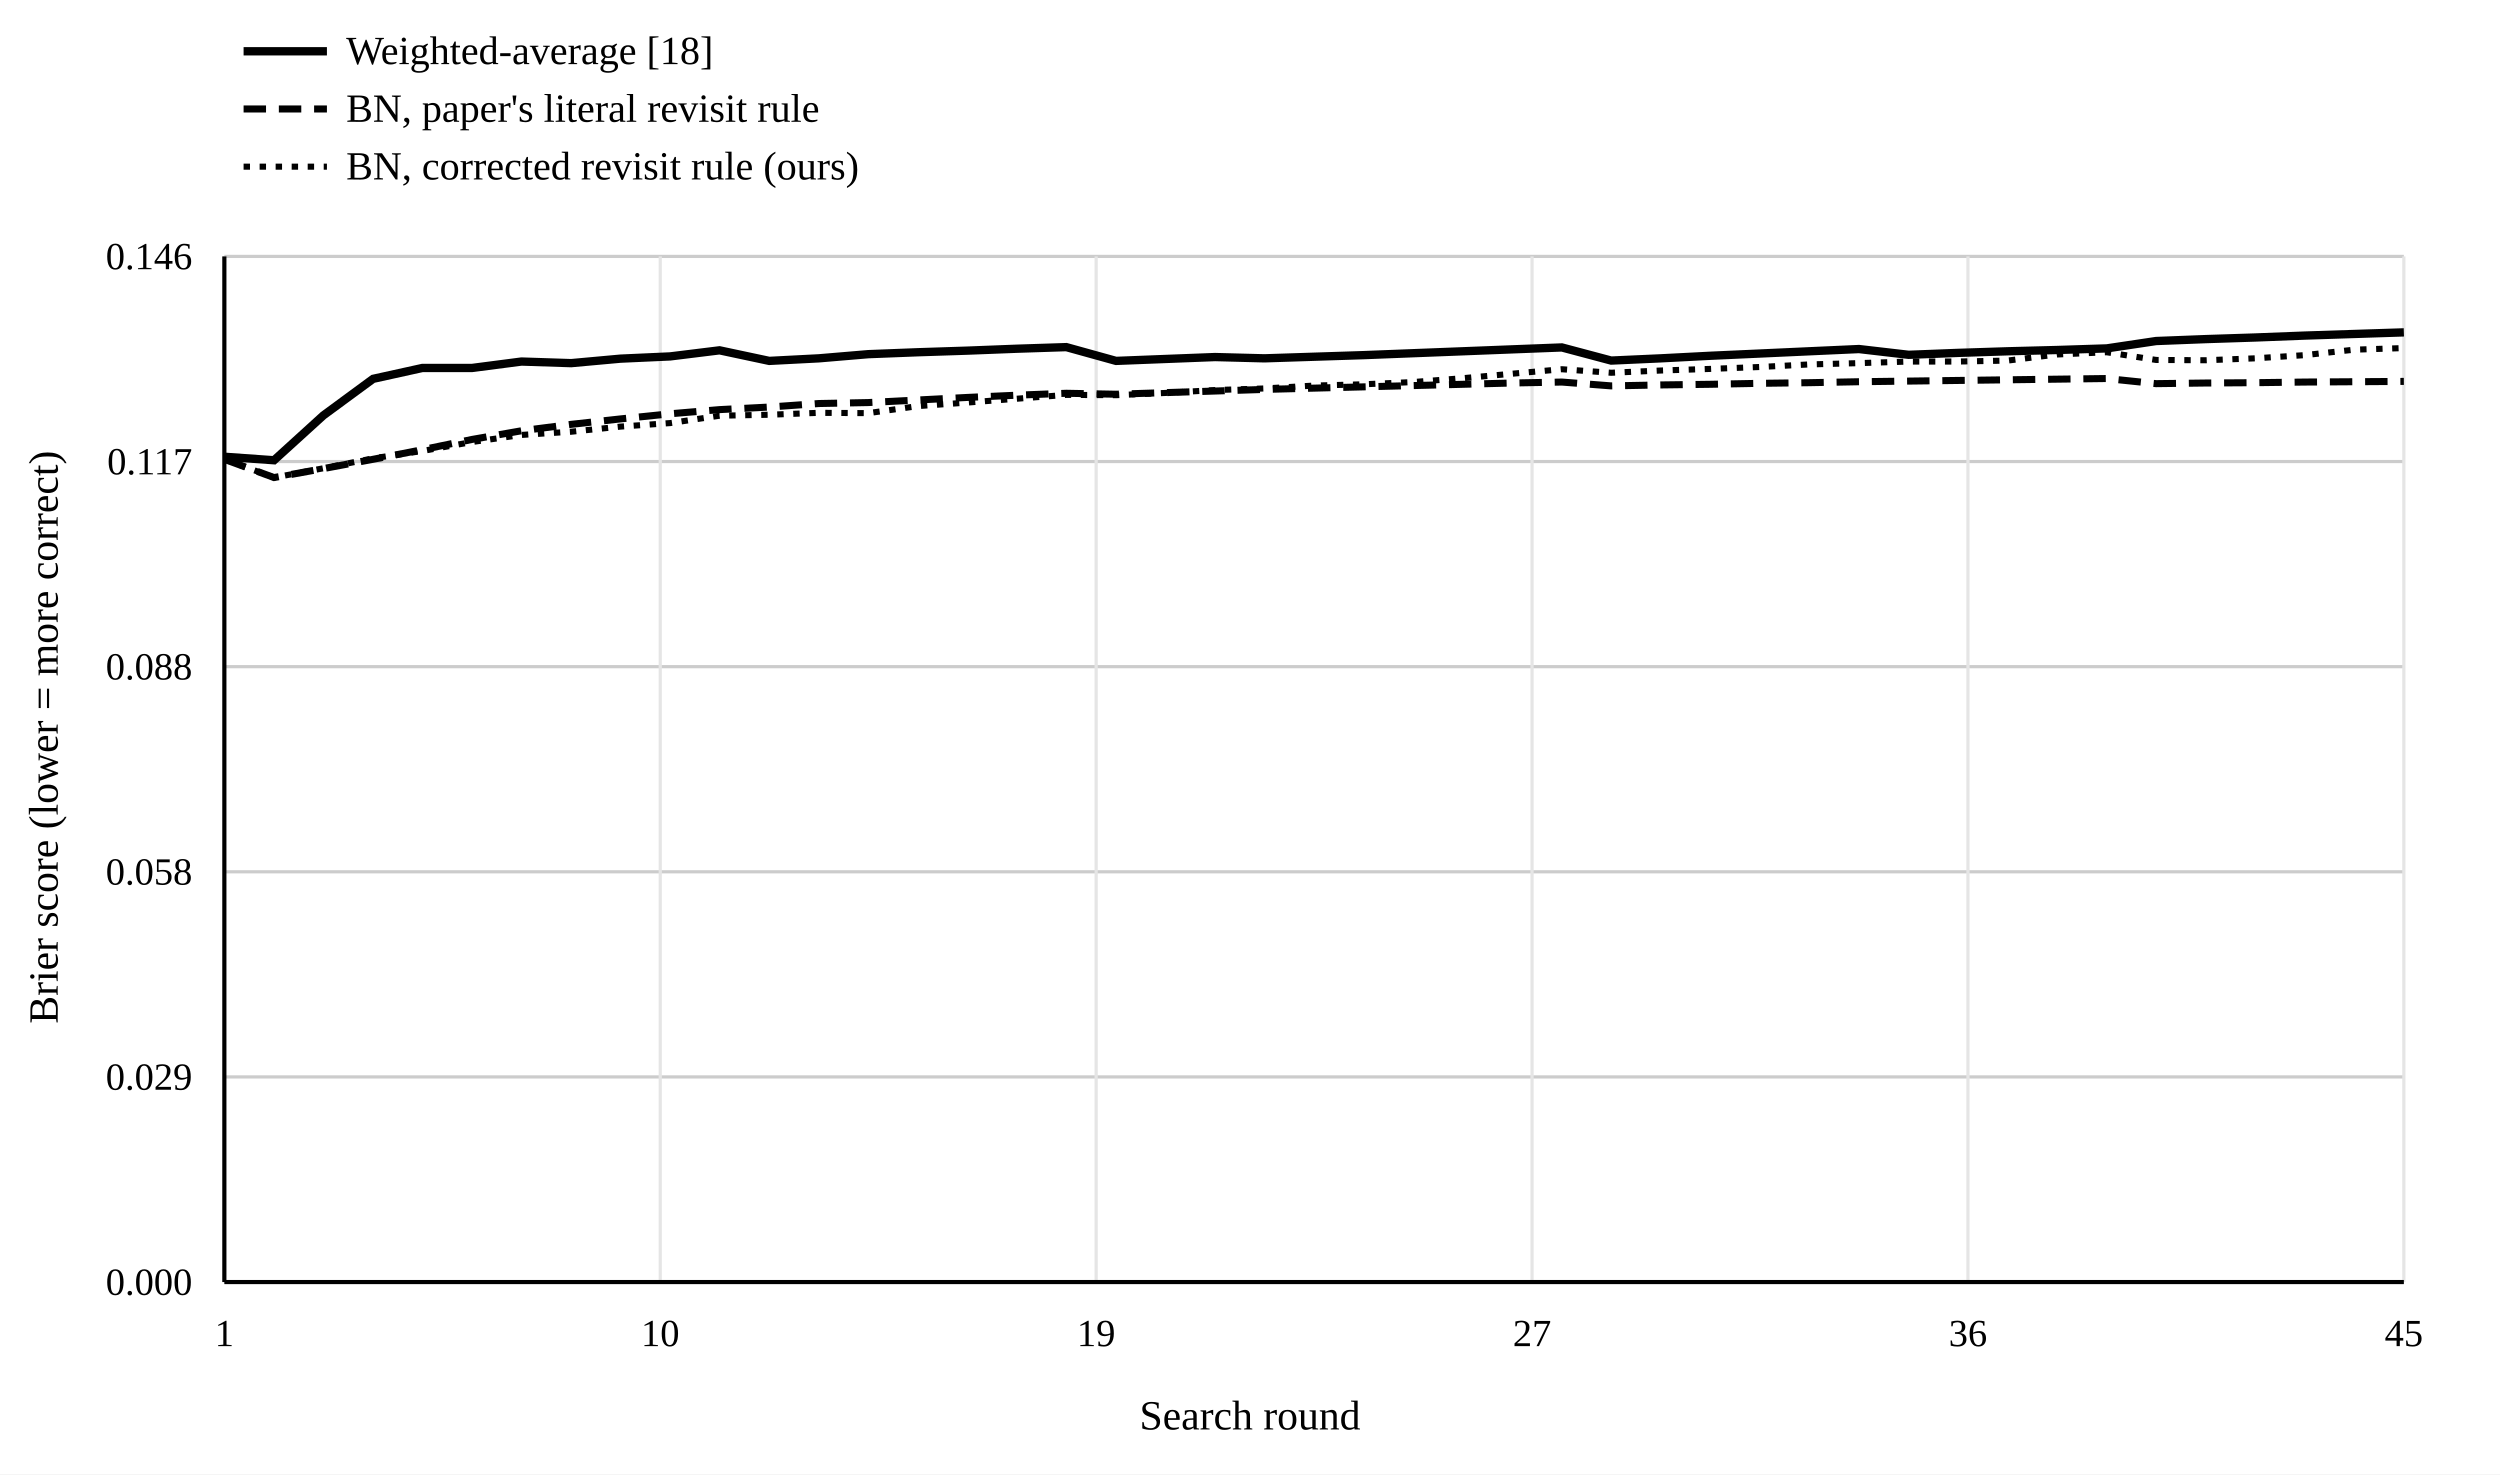
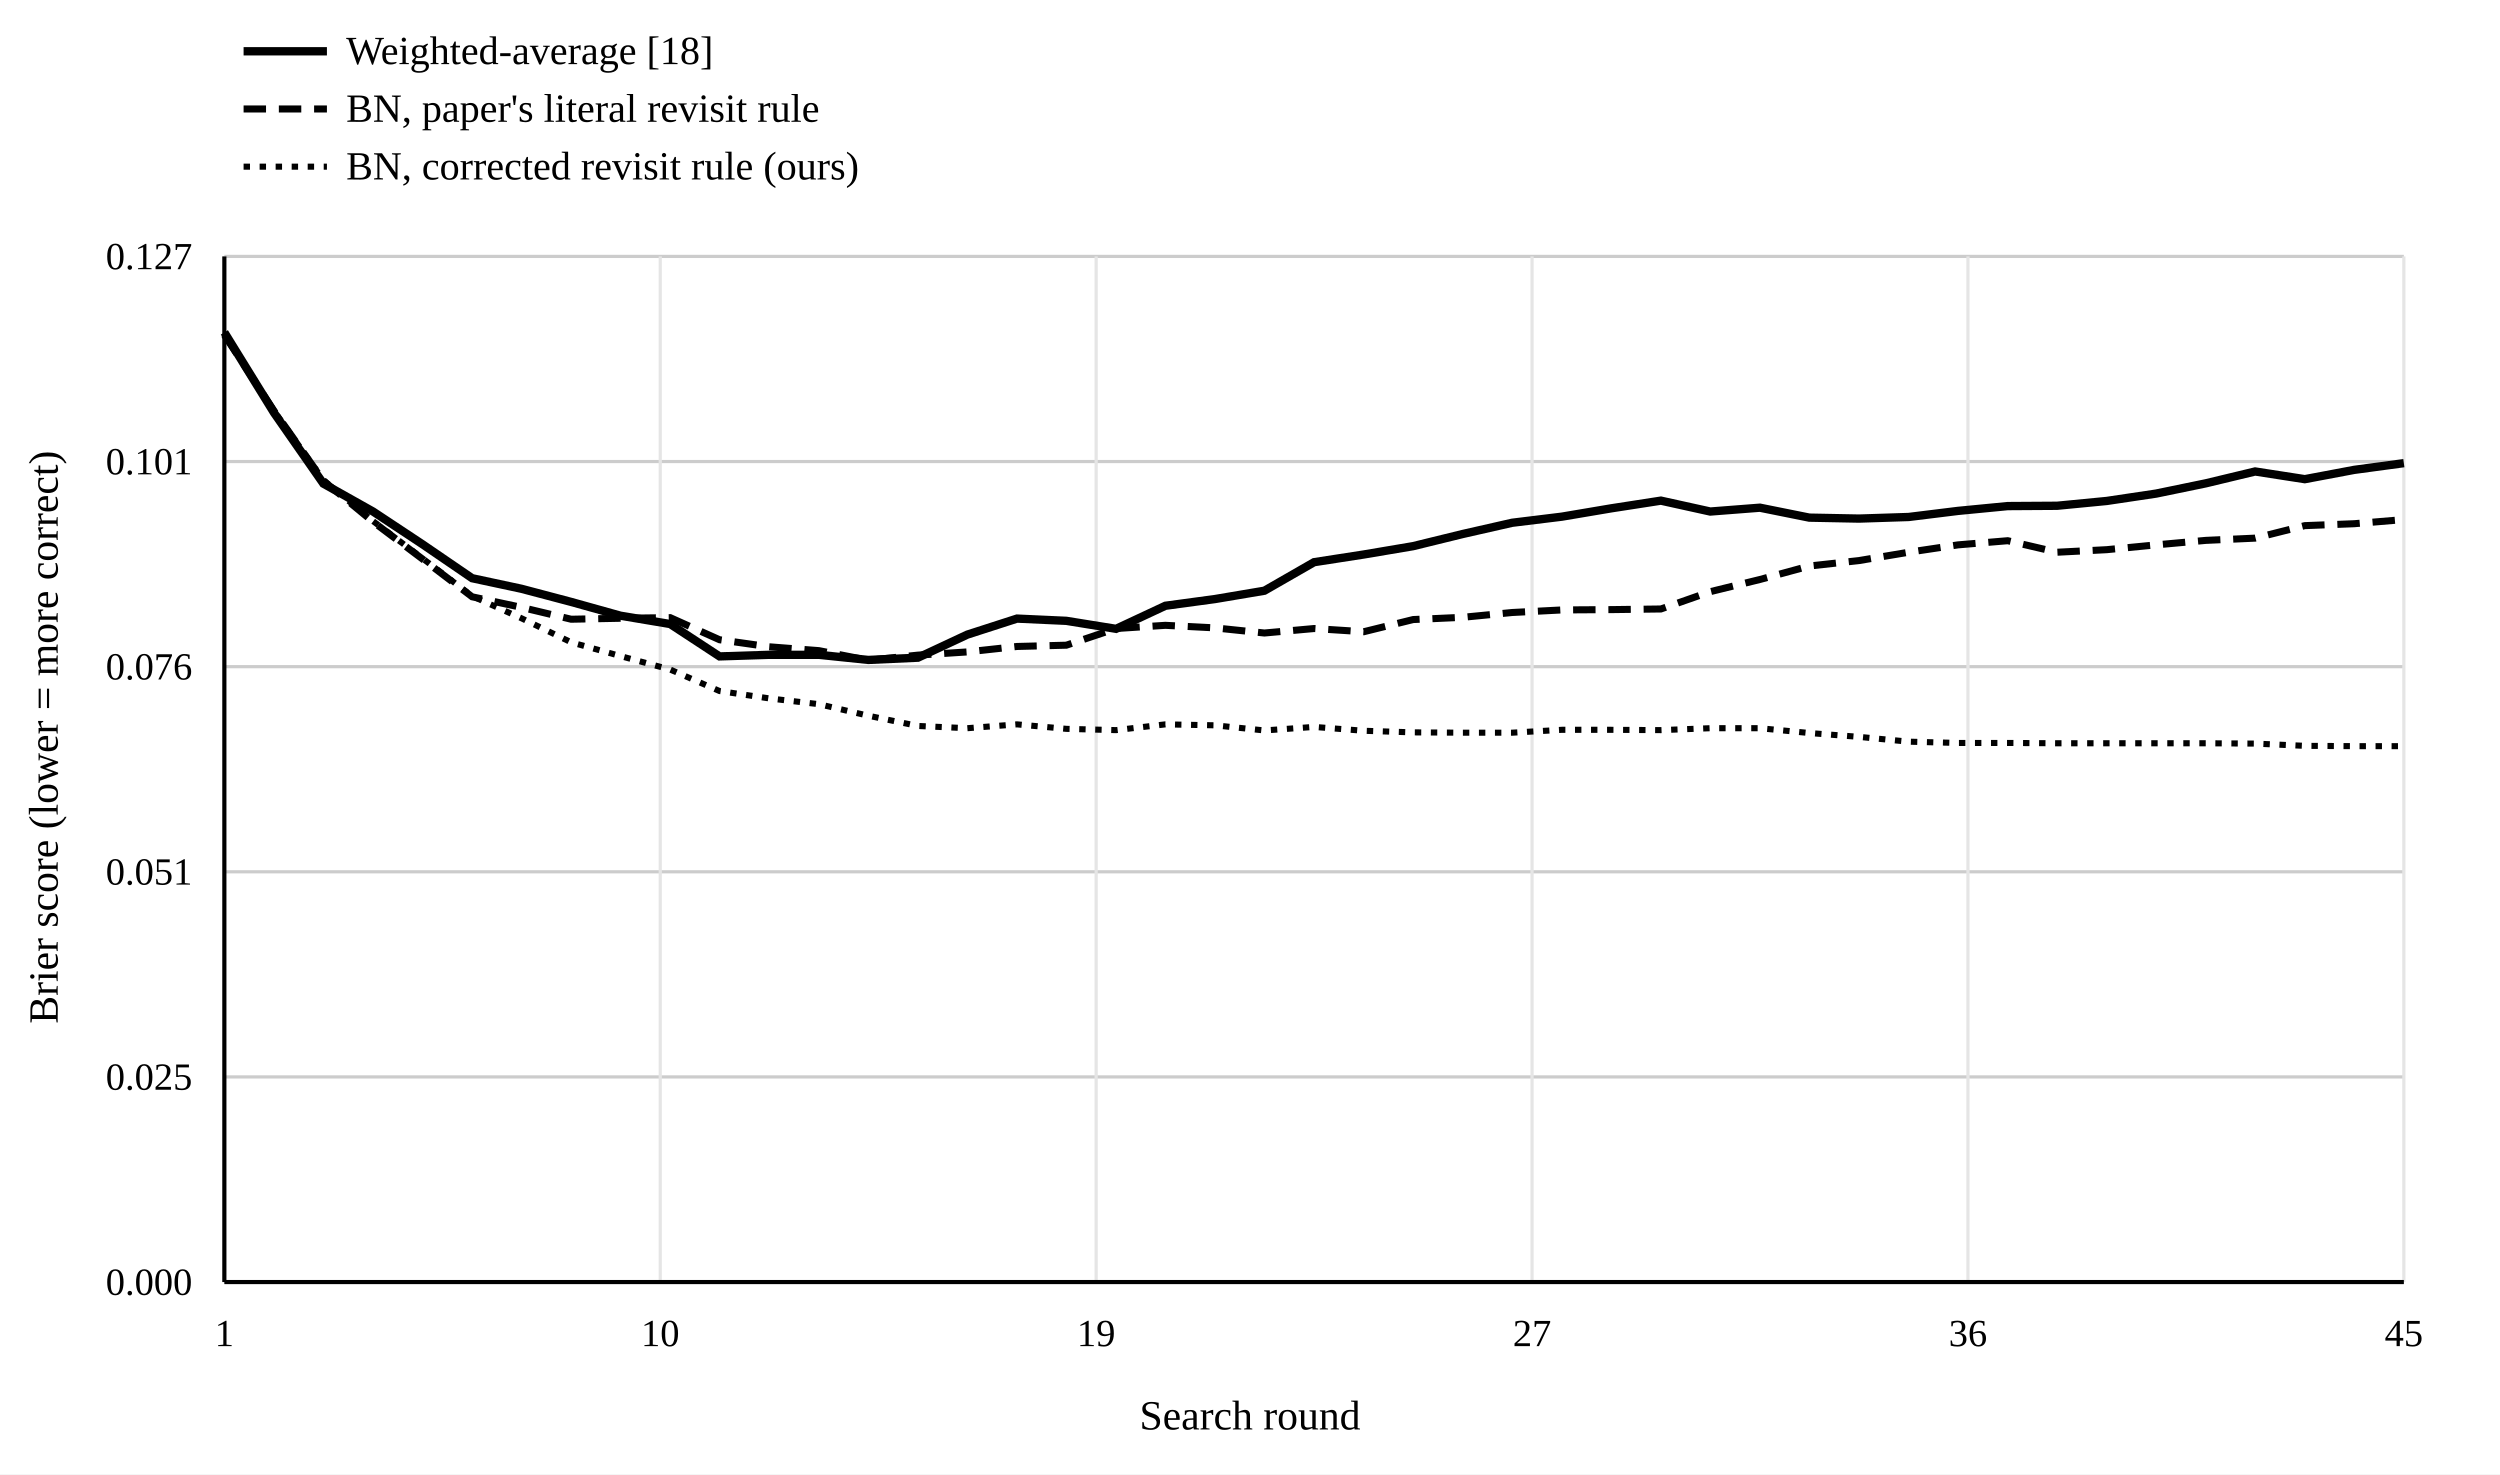
<svg xmlns="http://www.w3.org/2000/svg" width="780" height="460" viewBox="0 0 780 460" font-family="'Times New Roman', Times, serif">
  <rect x="0" y="0" width="780" height="460" fill="#ffffff" />
  <line x1="70" y1="400.0" x2="750" y2="400.0" stroke="#ccc" stroke-width="1" />
  <text x="60" y="404.0" font-size="12" fill="#000" text-anchor="end">0.000</text>
  <line x1="70" y1="336.0" x2="750" y2="336.0" stroke="#ccc" stroke-width="1" />
-   <text x="60" y="340.0" font-size="12" fill="#000" text-anchor="end">0.029</text>
+   <text x="60" y="340.0" font-size="12" fill="#000" text-anchor="end">0.025</text>
  <line x1="70" y1="272.0" x2="750" y2="272.0" stroke="#ccc" stroke-width="1" />
-   <text x="60" y="276.0" font-size="12" fill="#000" text-anchor="end">0.058</text>
+   <text x="60" y="276.0" font-size="12" fill="#000" text-anchor="end">0.051</text>
  <line x1="70" y1="208.0" x2="750" y2="208.0" stroke="#ccc" stroke-width="1" />
-   <text x="60" y="212.0" font-size="12" fill="#000" text-anchor="end">0.088</text>
+   <text x="60" y="212.0" font-size="12" fill="#000" text-anchor="end">0.076</text>
  <line x1="70" y1="144.0" x2="750" y2="144.0" stroke="#ccc" stroke-width="1" />
-   <text x="60" y="148.0" font-size="12" fill="#000" text-anchor="end">0.117</text>
+   <text x="60" y="148.0" font-size="12" fill="#000" text-anchor="end">0.101</text>
  <line x1="70" y1="80.0" x2="750" y2="80.0" stroke="#ccc" stroke-width="1" />
-   <text x="60" y="84.0" font-size="12" fill="#000" text-anchor="end">0.146</text>
+   <text x="60" y="84.0" font-size="12" fill="#000" text-anchor="end">0.127</text>
  <line x1="70.0" y1="80" x2="70.0" y2="400" stroke="#e5e5e5" stroke-width="1" />
  <text x="70.0" y="420" font-size="12" fill="#000" text-anchor="middle">1</text>
  <line x1="206.0" y1="80" x2="206.0" y2="400" stroke="#e5e5e5" stroke-width="1" />
  <text x="206.0" y="420" font-size="12" fill="#000" text-anchor="middle">10</text>
  <line x1="342.0" y1="80" x2="342.0" y2="400" stroke="#e5e5e5" stroke-width="1" />
  <text x="342.0" y="420" font-size="12" fill="#000" text-anchor="middle">19</text>
  <line x1="478.0" y1="80" x2="478.0" y2="400" stroke="#e5e5e5" stroke-width="1" />
  <text x="478.0" y="420" font-size="12" fill="#000" text-anchor="middle">27</text>
  <line x1="614.0" y1="80" x2="614.0" y2="400" stroke="#e5e5e5" stroke-width="1" />
  <text x="614.0" y="420" font-size="12" fill="#000" text-anchor="middle">36</text>
  <line x1="750.0" y1="80" x2="750.0" y2="400" stroke="#e5e5e5" stroke-width="1" />
  <text x="750.0" y="420" font-size="12" fill="#000" text-anchor="middle">45</text>
  <line x1="70" y1="80" x2="70" y2="400" stroke="#000" stroke-width="1.3" />
  <line x1="70" y1="400" x2="750" y2="400" stroke="#000" stroke-width="1.3" />
-   <polyline points="70.0,142.5 85.5,143.6 100.9,129.6 116.4,118.2 131.8,114.8 147.3,114.8 162.7,112.8 178.2,113.3 193.6,111.9 209.1,111.2 224.5,109.3 240.0,112.6 255.5,111.8 270.9,110.5 286.4,109.9 301.8,109.4 317.3,108.8 332.7,108.3 348.2,112.6 363.6,112.0 379.1,111.4 394.5,111.8 410.0,111.3 425.5,110.8 440.9,110.2 456.4,109.6 471.8,109.0 487.3,108.4 502.7,112.5 518.2,111.8 533.6,111.0 549.1,110.3 564.5,109.6 580.0,108.9 595.5,110.7 610.9,110.1 626.4,109.6 641.8,109.2 657.3,108.7 672.7,106.4 688.2,105.8 703.6,105.3 719.1,104.7 734.5,104.2 750.0,103.7" fill="none" stroke="#000000" stroke-width="2.6" />
-   <polyline points="70.0,143.3 85.5,149.0 100.9,146.2 116.4,143.3 131.8,140.3 147.3,137.1 162.7,134.4 178.2,132.4 193.6,130.7 209.1,129.1 224.5,127.8 240.0,127.0 255.5,125.9 270.9,125.6 286.4,124.8 301.8,124.0 317.3,123.3 332.7,122.7 348.2,123.0 363.6,122.5 379.1,122.0 394.5,121.5 410.0,121.1 425.5,120.7 440.9,120.3 456.4,119.9 471.8,119.5 487.3,119.2 502.7,120.4 518.2,120.1 533.6,119.9 549.1,119.6 564.5,119.4 580.0,119.1 595.5,118.9 610.9,118.7 626.4,118.5 641.8,118.3 657.3,118.1 672.7,119.7 688.2,119.5 703.6,119.4 719.1,119.2 734.5,119.1 750.0,119.0" fill="none" stroke="#000000" stroke-width="2.2" stroke-dasharray="7,4" />
-   <polyline points="70.0,143.3 85.5,149.0 100.9,146.1 116.4,143.0 131.8,140.7 147.3,137.9 162.7,135.7 178.2,134.7 193.6,133.1 209.1,132.0 224.5,129.7 240.0,129.4 255.5,128.8 270.9,128.9 286.4,126.7 301.8,125.6 317.3,124.4 332.7,123.2 348.2,123.3 363.6,122.6 379.1,121.7 394.5,121.2 410.0,120.3 425.5,119.9 440.9,119.2 456.4,118.0 471.8,116.6 487.3,115.2 502.7,116.3 518.2,115.6 533.6,115.1 549.1,114.5 564.5,113.7 580.0,113.3 595.5,112.8 610.9,112.8 626.4,112.5 641.8,110.6 657.3,109.9 672.7,112.3 688.2,112.4 703.6,111.8 719.1,110.8 734.5,109.1 750.0,108.6" fill="none" stroke="#000000" stroke-width="1.9" stroke-dasharray="2,3" />
+   <polyline points="70.0,103.7 85.5,128.8 100.9,150.9 116.4,159.6 131.8,169.8 147.3,180.4 162.7,183.7 178.2,187.8 193.6,192.1 209.1,194.7 224.5,204.8 240.0,204.3 255.5,204.3 270.9,205.9 286.4,205.2 301.8,198.0 317.3,193.0 332.7,193.7 348.2,196.2 363.6,189.0 379.1,186.9 394.5,184.3 410.0,175.4 425.5,173.0 440.9,170.4 456.4,166.6 471.8,163.1 487.3,161.2 502.7,158.6 518.2,156.2 533.6,159.6 549.1,158.4 564.5,161.5 580.0,161.8 595.5,161.3 610.9,159.4 626.4,157.9 641.8,157.8 657.3,156.3 672.7,154.0 688.2,150.8 703.6,147.1 719.1,149.5 734.5,146.6 750.0,144.5" fill="none" stroke="#000000" stroke-width="2.6" />
+   <polyline points="70.0,104.5 85.5,128.2 100.9,150.0 116.4,162.8 131.8,174.4 147.3,186.2 162.7,189.5 178.2,193.2 193.6,192.9 209.1,192.7 224.5,199.6 240.0,201.8 255.5,203.0 270.9,206.0 286.4,204.4 301.8,203.4 317.3,201.7 332.7,201.3 348.2,196.1 363.6,195.1 379.1,195.9 394.5,197.5 410.0,196.1 425.5,197.1 440.9,193.3 456.4,192.6 471.8,191.1 487.3,190.3 502.7,190.2 518.2,190.0 533.6,184.6 549.1,180.8 564.5,176.6 580.0,174.9 595.5,172.3 610.9,170.0 626.4,168.7 641.8,172.3 657.3,171.5 672.7,170.0 688.2,168.6 703.6,167.9 719.1,164.0 734.5,163.4 750.0,162.1" fill="none" stroke="#000000" stroke-width="2.2" stroke-dasharray="7,4" />
+   <polyline points="70.0,104.5 85.5,128.2 100.9,149.8 116.4,162.6 131.8,174.2 147.3,186.0 162.7,192.9 178.2,200.4 193.6,204.7 209.1,208.9 224.5,215.6 240.0,217.9 255.5,219.7 270.9,223.3 286.4,226.5 301.8,227.2 317.3,226.0 332.7,227.4 348.2,227.8 363.6,226.0 379.1,226.3 394.5,227.9 410.0,226.8 425.5,228.0 440.9,228.5 456.4,228.6 471.8,228.6 487.3,227.7 502.7,227.7 518.2,227.8 533.6,227.2 549.1,227.2 564.5,228.7 580.0,229.9 595.5,231.4 610.9,231.8 626.4,231.8 641.8,231.9 657.3,231.9 672.7,231.9 688.2,231.9 703.6,232.0 719.1,232.7 734.5,232.8 750.0,232.8" fill="none" stroke="#000000" stroke-width="1.9" stroke-dasharray="2,3" />
  <line x1="76" y1="16" x2="102" y2="16" stroke="#000000" stroke-width="2.6" />
  <text x="108" y="20" font-size="12.5" fill="#000">Weighted-average [18]</text>
  <line x1="76" y1="34" x2="102" y2="34" stroke="#000000" stroke-width="2.2" stroke-dasharray="7,4" />
  <text x="108" y="38" font-size="12.5" fill="#000">BN, paper's literal revisit rule</text>
  <line x1="76" y1="52" x2="102" y2="52" stroke="#000000" stroke-width="1.9" stroke-dasharray="2,3" />
  <text x="108" y="56" font-size="12.5" fill="#000">BN, corrected revisit rule (ours)</text>
  <text x="390.0" y="446" font-size="13" fill="#000" text-anchor="middle">Search round</text>
  <text x="18" y="230.0" font-size="13" fill="#000" text-anchor="middle" transform="rotate(-90 18 230.0)">Brier score (lower = more correct)</text>
</svg>
